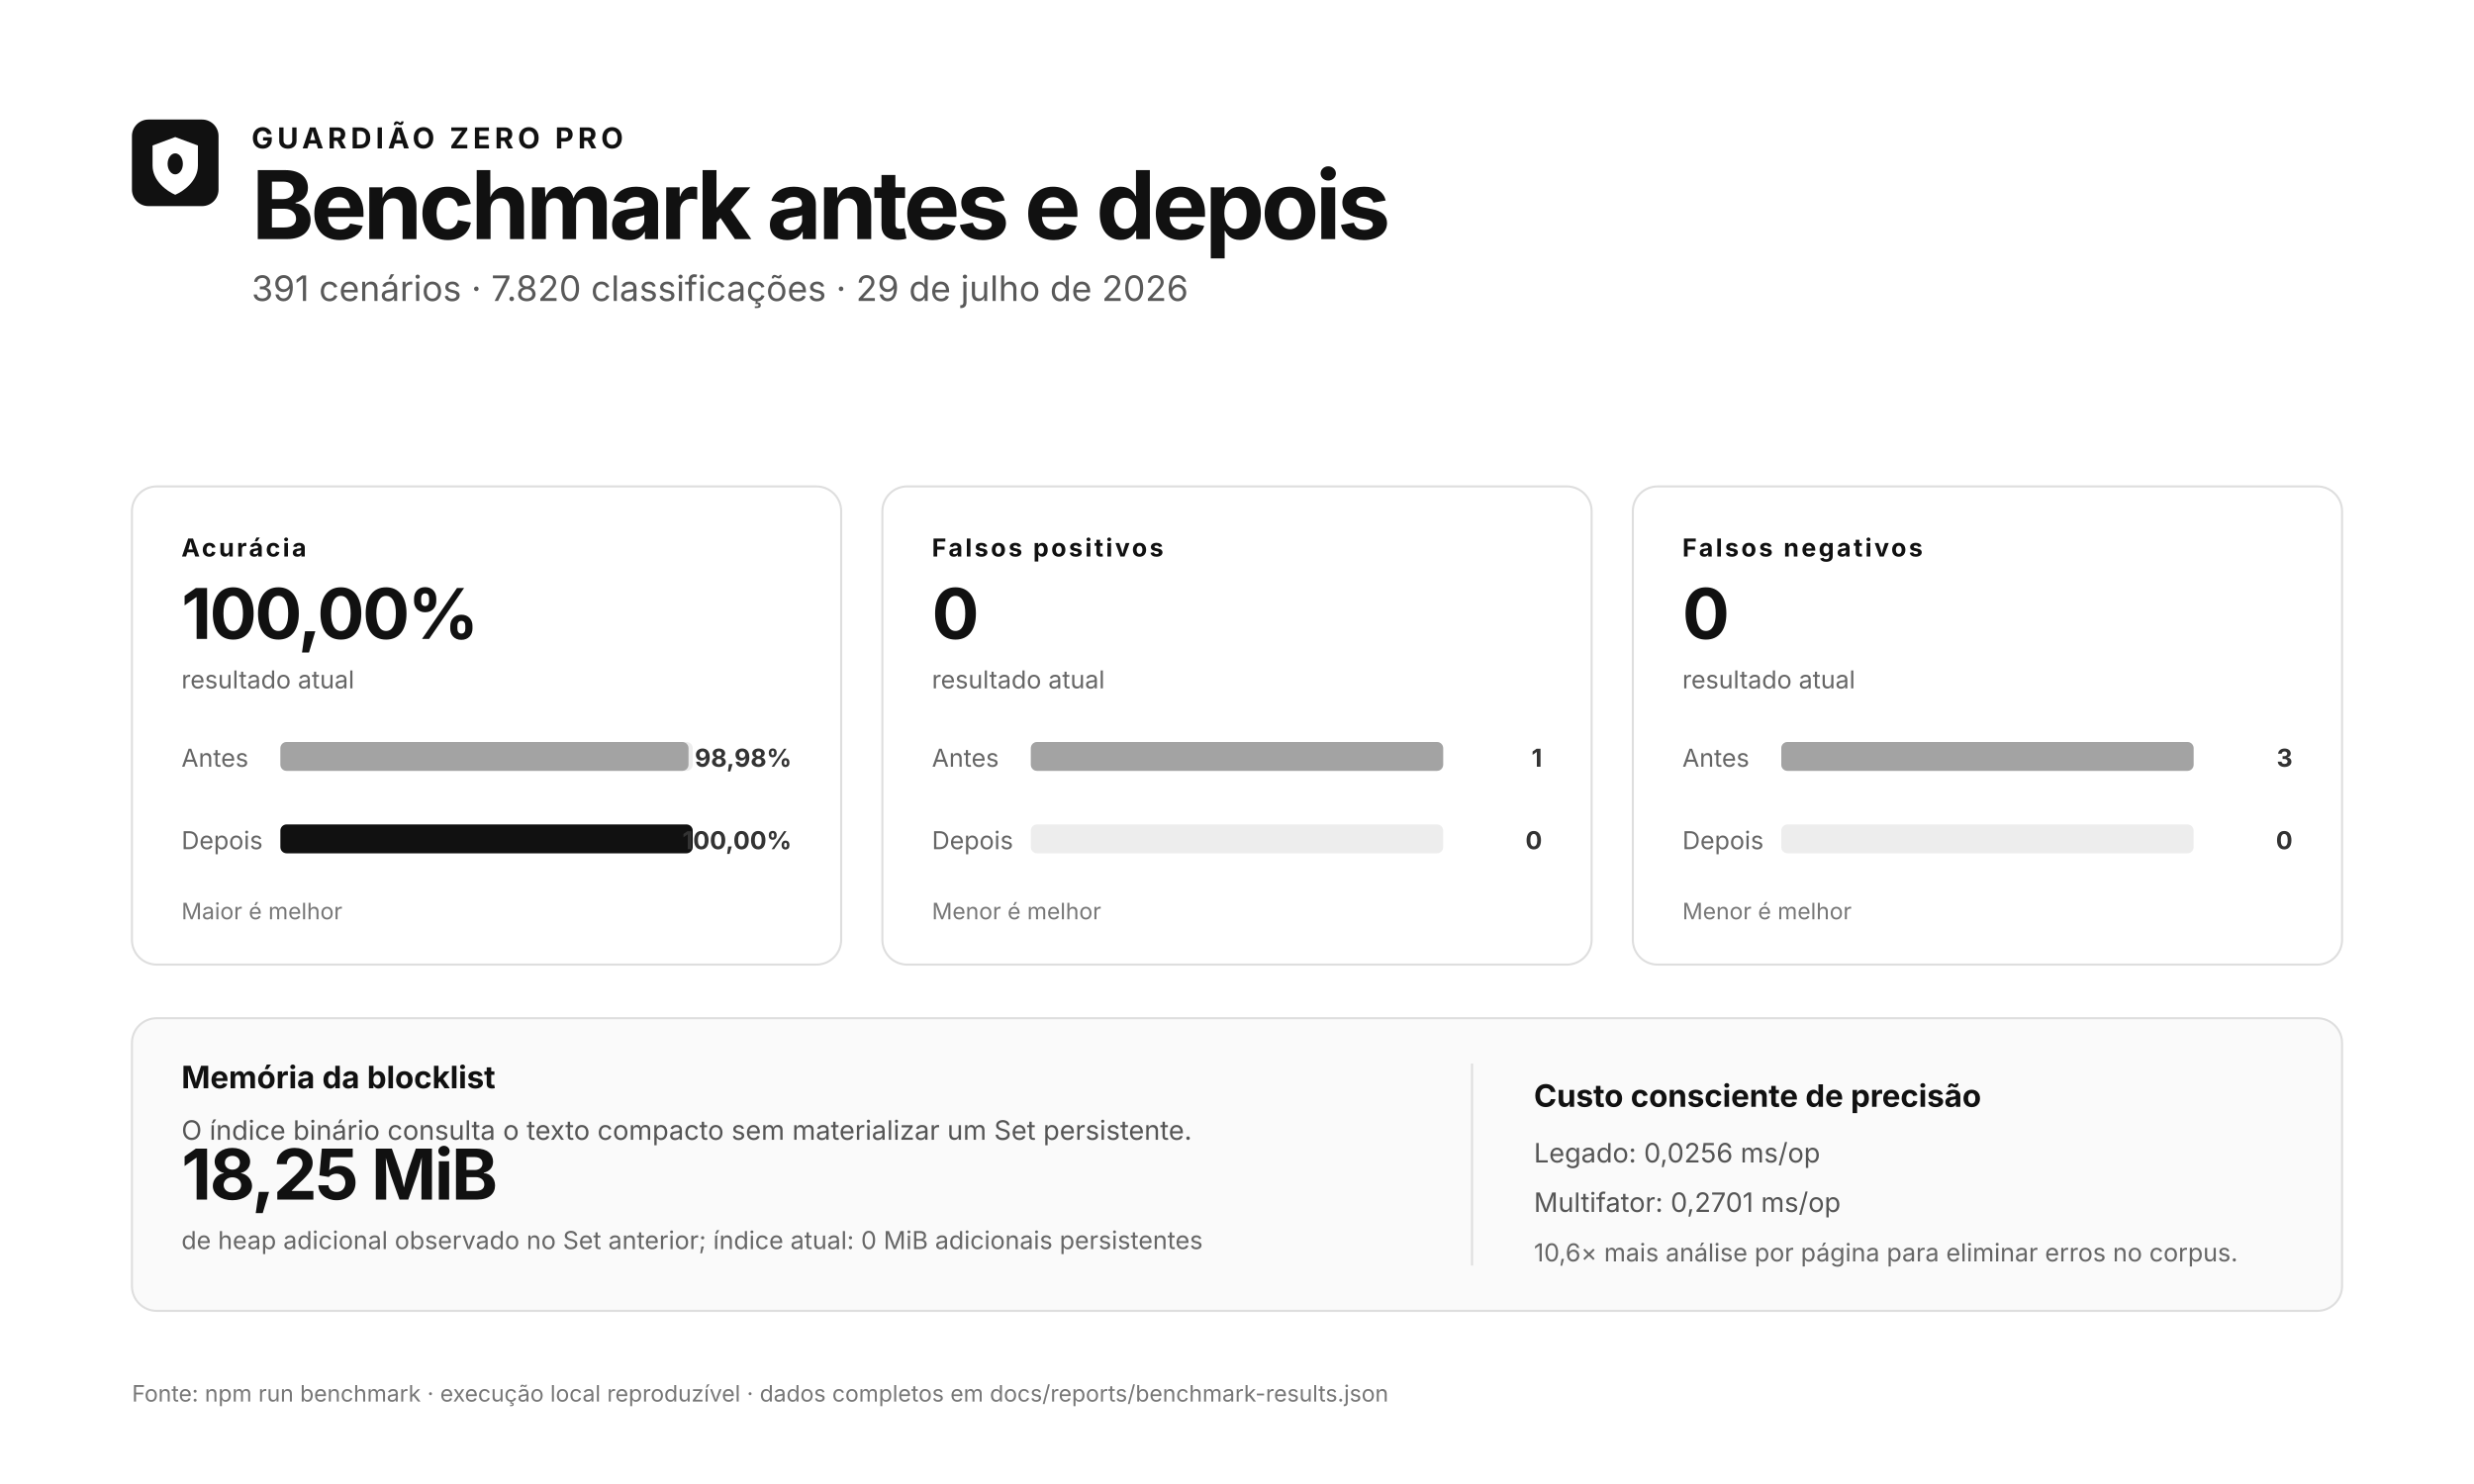
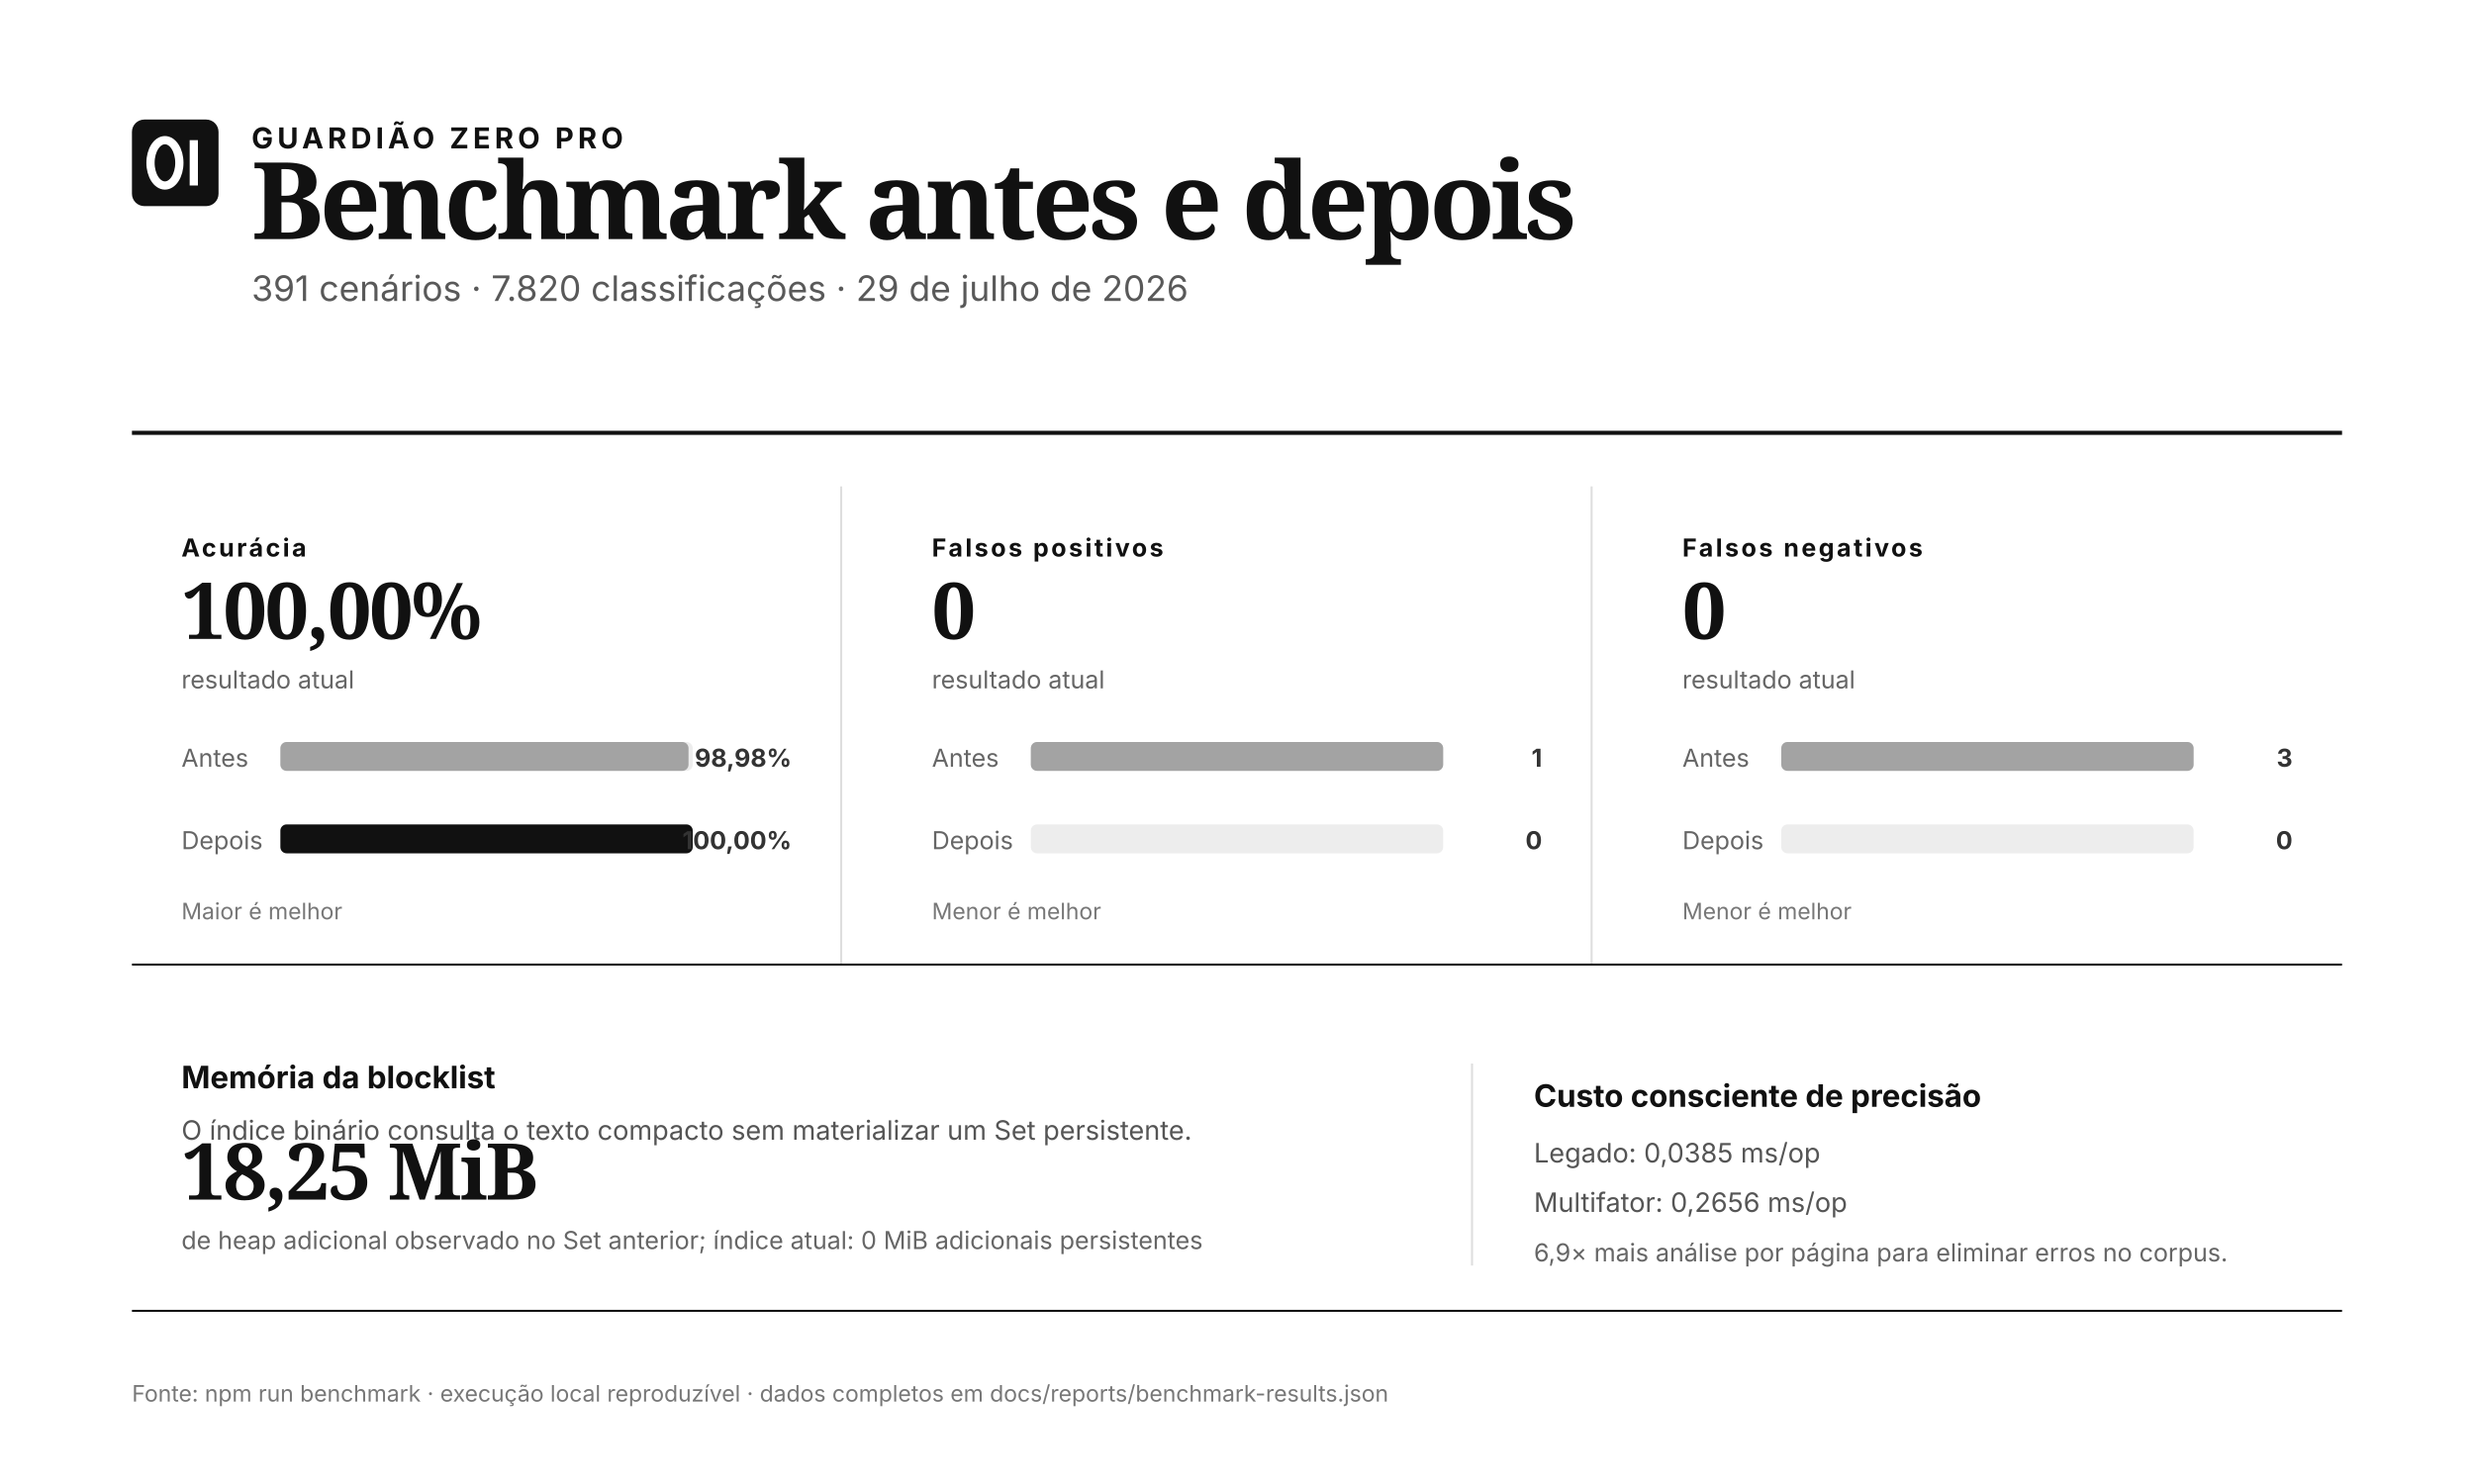
<svg xmlns="http://www.w3.org/2000/svg" width="1200" height="720" viewBox="0 0 1200 720" role="img" aria-labelledby="title description">
  <rect width="1200" height="720" fill="#fff" />
  <style>
        text { font-family: Inter, -apple-system, BlinkMacSystemFont, "Segoe UI", sans-serif; fill: #111; }
        .kicker { font-size: 14px; font-weight: 700; letter-spacing: 2px; }
-         .title { font-size: 46px; font-weight: 720; letter-spacing: -1.8px; }
+         .title { font-family: Newsreader, Georgia, serif; font-size: 52px; font-weight: 560; letter-spacing: -2px; }
        .subtitle { font-size: 17px; fill: #595959; }
        .eyebrow { font-size: 12px; font-weight: 720; letter-spacing: 1.2px; text-transform: uppercase; }
-         .metric { font-size: 34px; font-weight: 720; letter-spacing: -1px; }
+         .metric { font-family: Newsreader, Georgia, serif; font-size: 38px; font-weight: 560; letter-spacing: -1px; }
        .caption, .label, .value { font-size: 12px; fill: #666; }
        .value { fill: #333; font-weight: 650; }
        .delta { font-size: 11px; fill: #777; }
        .note-title { font-size: 15px; font-weight: 700; }
        .note { font-size: 13px; fill: #555; }
        .footer { font-size: 11px; fill: #777; }
    </style>
  <g transform="translate(64 58)">
-     <rect width="42" height="42" rx="8" fill="#111" />
-     <path d="M21 8.5 32 12.6v9.7c0 7.5-7 12.5-11 14.2-4-1.7-11-6.7-11-14.2v-9.7L21 8.5Z" fill="#fff" />
-     <ellipse cx="21" cy="21.5" rx="3.7" ry="5.1" fill="#111" />
+     <rect width="42" height="42" rx="6" fill="#111" />
+     <ellipse cx="16" cy="21" rx="7" ry="11" fill="none" stroke="#fff" stroke-width="4" />
+     <path d="M30 10v22" stroke="#fff" stroke-width="4" />
    <text x="58" y="14" class="kicker">GUARDIÃO ZERO PRO</text>
    <text x="58" y="58" class="title">Benchmark antes e depois</text>
    <text x="58" y="88" class="subtitle">391 cenários · 7.820 classificações · 29 de julho de 2026</text>
  </g>
+   <line x1="64" y1="210" x2="1136" y2="210" stroke="#111" stroke-width="2" />
+   <line x1="408" y1="236" x2="408" y2="468" stroke="#dedede" />
+   <line x1="772" y1="236" x2="772" y2="468" stroke="#dedede" />
+   <line x1="64" y1="468" x2="1136" y2="468" stroke="#111" />
  <g transform="translate(64 236)">
-     <rect width="344" height="232" rx="12" fill="#fff" stroke="#dedede" />
    <text x="24" y="34" class="eyebrow">Acurácia</text>
    <text x="24" y="74" class="metric">100,00%</text>
    <text x="24" y="98" class="caption">resultado atual</text>
    <text x="24" y="136" class="label">Antes</text>
    <rect x="72" y="124" width="200" height="14" rx="3" fill="#ededed" />
    <rect x="72" y="124" width="197.96" height="14" rx="3" fill="#a3a3a3" />
    <text x="320" y="136" text-anchor="end" class="value">98,98%</text>
    <text x="24" y="176" class="label">Depois</text>
    <rect x="72" y="164" width="200" height="14" rx="3" fill="#ededed" />
    <rect x="72" y="164" width="200.00" height="14" rx="3" fill="#111" />
    <text x="320" y="176" text-anchor="end" class="value">100,00%</text>
    <text x="24" y="210" class="delta">Maior é melhor</text>
  </g>
  <g transform="translate(428 236)">
-     <rect width="344" height="232" rx="12" fill="#fff" stroke="#dedede" />
    <text x="24" y="34" class="eyebrow">Falsos positivos</text>
    <text x="24" y="74" class="metric">0</text>
    <text x="24" y="98" class="caption">resultado atual</text>
    <text x="24" y="136" class="label">Antes</text>
    <rect x="72" y="124" width="200" height="14" rx="3" fill="#ededed" />
    <rect x="72" y="124" width="200.00" height="14" rx="3" fill="#a3a3a3" />
    <text x="320" y="136" text-anchor="end" class="value">1</text>
    <text x="24" y="176" class="label">Depois</text>
    <rect x="72" y="164" width="200" height="14" rx="3" fill="#ededed" />
    <rect x="72" y="164" width="0.00" height="14" rx="3" fill="#111" />
    <text x="320" y="176" text-anchor="end" class="value">0</text>
    <text x="24" y="210" class="delta">Menor é melhor</text>
  </g>
  <g transform="translate(792 236)">
-     <rect width="344" height="232" rx="12" fill="#fff" stroke="#dedede" />
    <text x="24" y="34" class="eyebrow">Falsos negativos</text>
    <text x="24" y="74" class="metric">0</text>
    <text x="24" y="98" class="caption">resultado atual</text>
    <text x="24" y="136" class="label">Antes</text>
    <rect x="72" y="124" width="200" height="14" rx="3" fill="#ededed" />
    <rect x="72" y="124" width="200.00" height="14" rx="3" fill="#a3a3a3" />
    <text x="320" y="136" text-anchor="end" class="value">3</text>
    <text x="24" y="176" class="label">Depois</text>
    <rect x="72" y="164" width="200" height="14" rx="3" fill="#ededed" />
    <rect x="72" y="164" width="0.00" height="14" rx="3" fill="#111" />
    <text x="320" y="176" text-anchor="end" class="value">0</text>
    <text x="24" y="210" class="delta">Menor é melhor</text>
  </g>
  <g transform="translate(64 494)">
-     <rect width="1072" height="142" rx="12" fill="#fafafa" stroke="#dedede" />
    <text x="24" y="34" class="note-title">Memória da blocklist</text>
    <text x="24" y="59" class="note">O índice binário consulta o texto compacto sem materializar um Set persistente.</text>
    <text x="24" y="88" class="metric">18,25 MiB</text>
    <text x="24" y="112" class="caption">de heap adicional observado no Set anterior; índice atual: 0 MiB adicionais persistentes</text>
    <line x1="650" y1="22" x2="650" y2="120" stroke="#dedede" />
    <text x="680" y="43" class="note-title">Custo consciente de precisão</text>
-     <text x="680" y="70" class="note">Legado: 0,0256 ms/op</text>
-     <text x="680" y="94" class="note">Multifator: 0,2701 ms/op</text>
-     <text x="680" y="118" class="caption">10,6× mais análise por página para eliminar erros no corpus.</text>
+     <text x="680" y="70" class="note">Legado: 0,0385 ms/op</text>
+     <text x="680" y="94" class="note">Multifator: 0,2656 ms/op</text>
+     <text x="680" y="118" class="caption">6,9× mais análise por página para eliminar erros no corpus.</text>
  </g>
+   <line x1="64" y1="636" x2="1136" y2="636" stroke="#111" />
  <text x="64" y="680" class="footer">Fonte: npm run benchmark · execução local reproduzível · dados completos em docs/reports/benchmark-results.json</text>
</svg>
